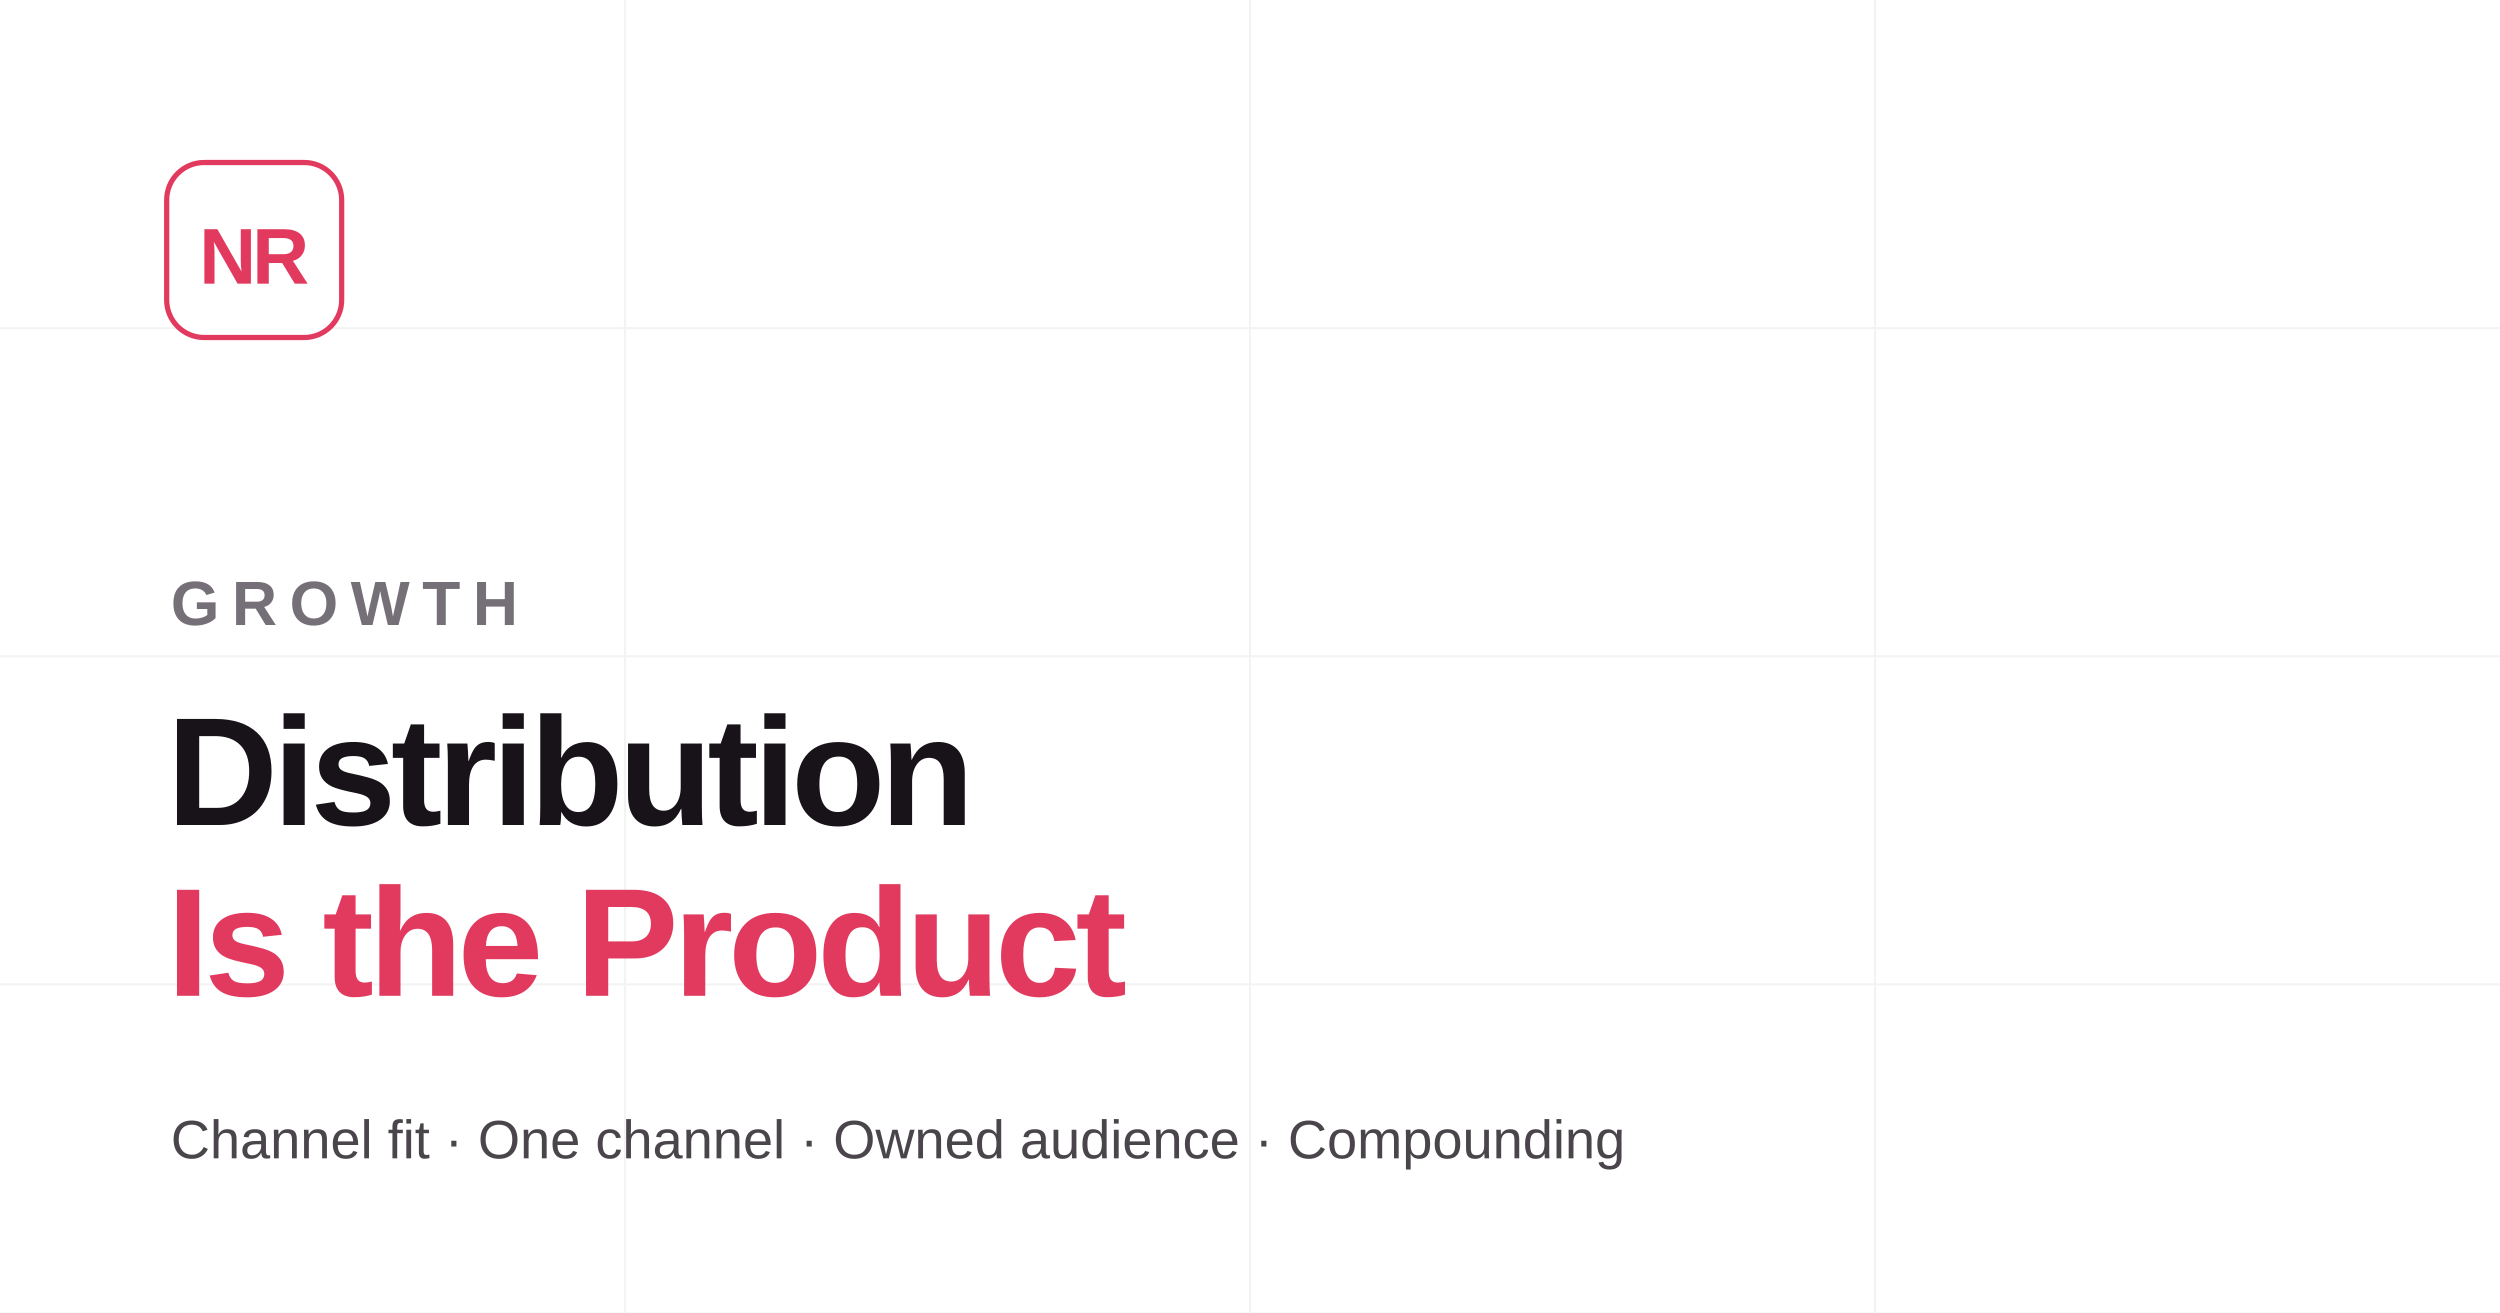
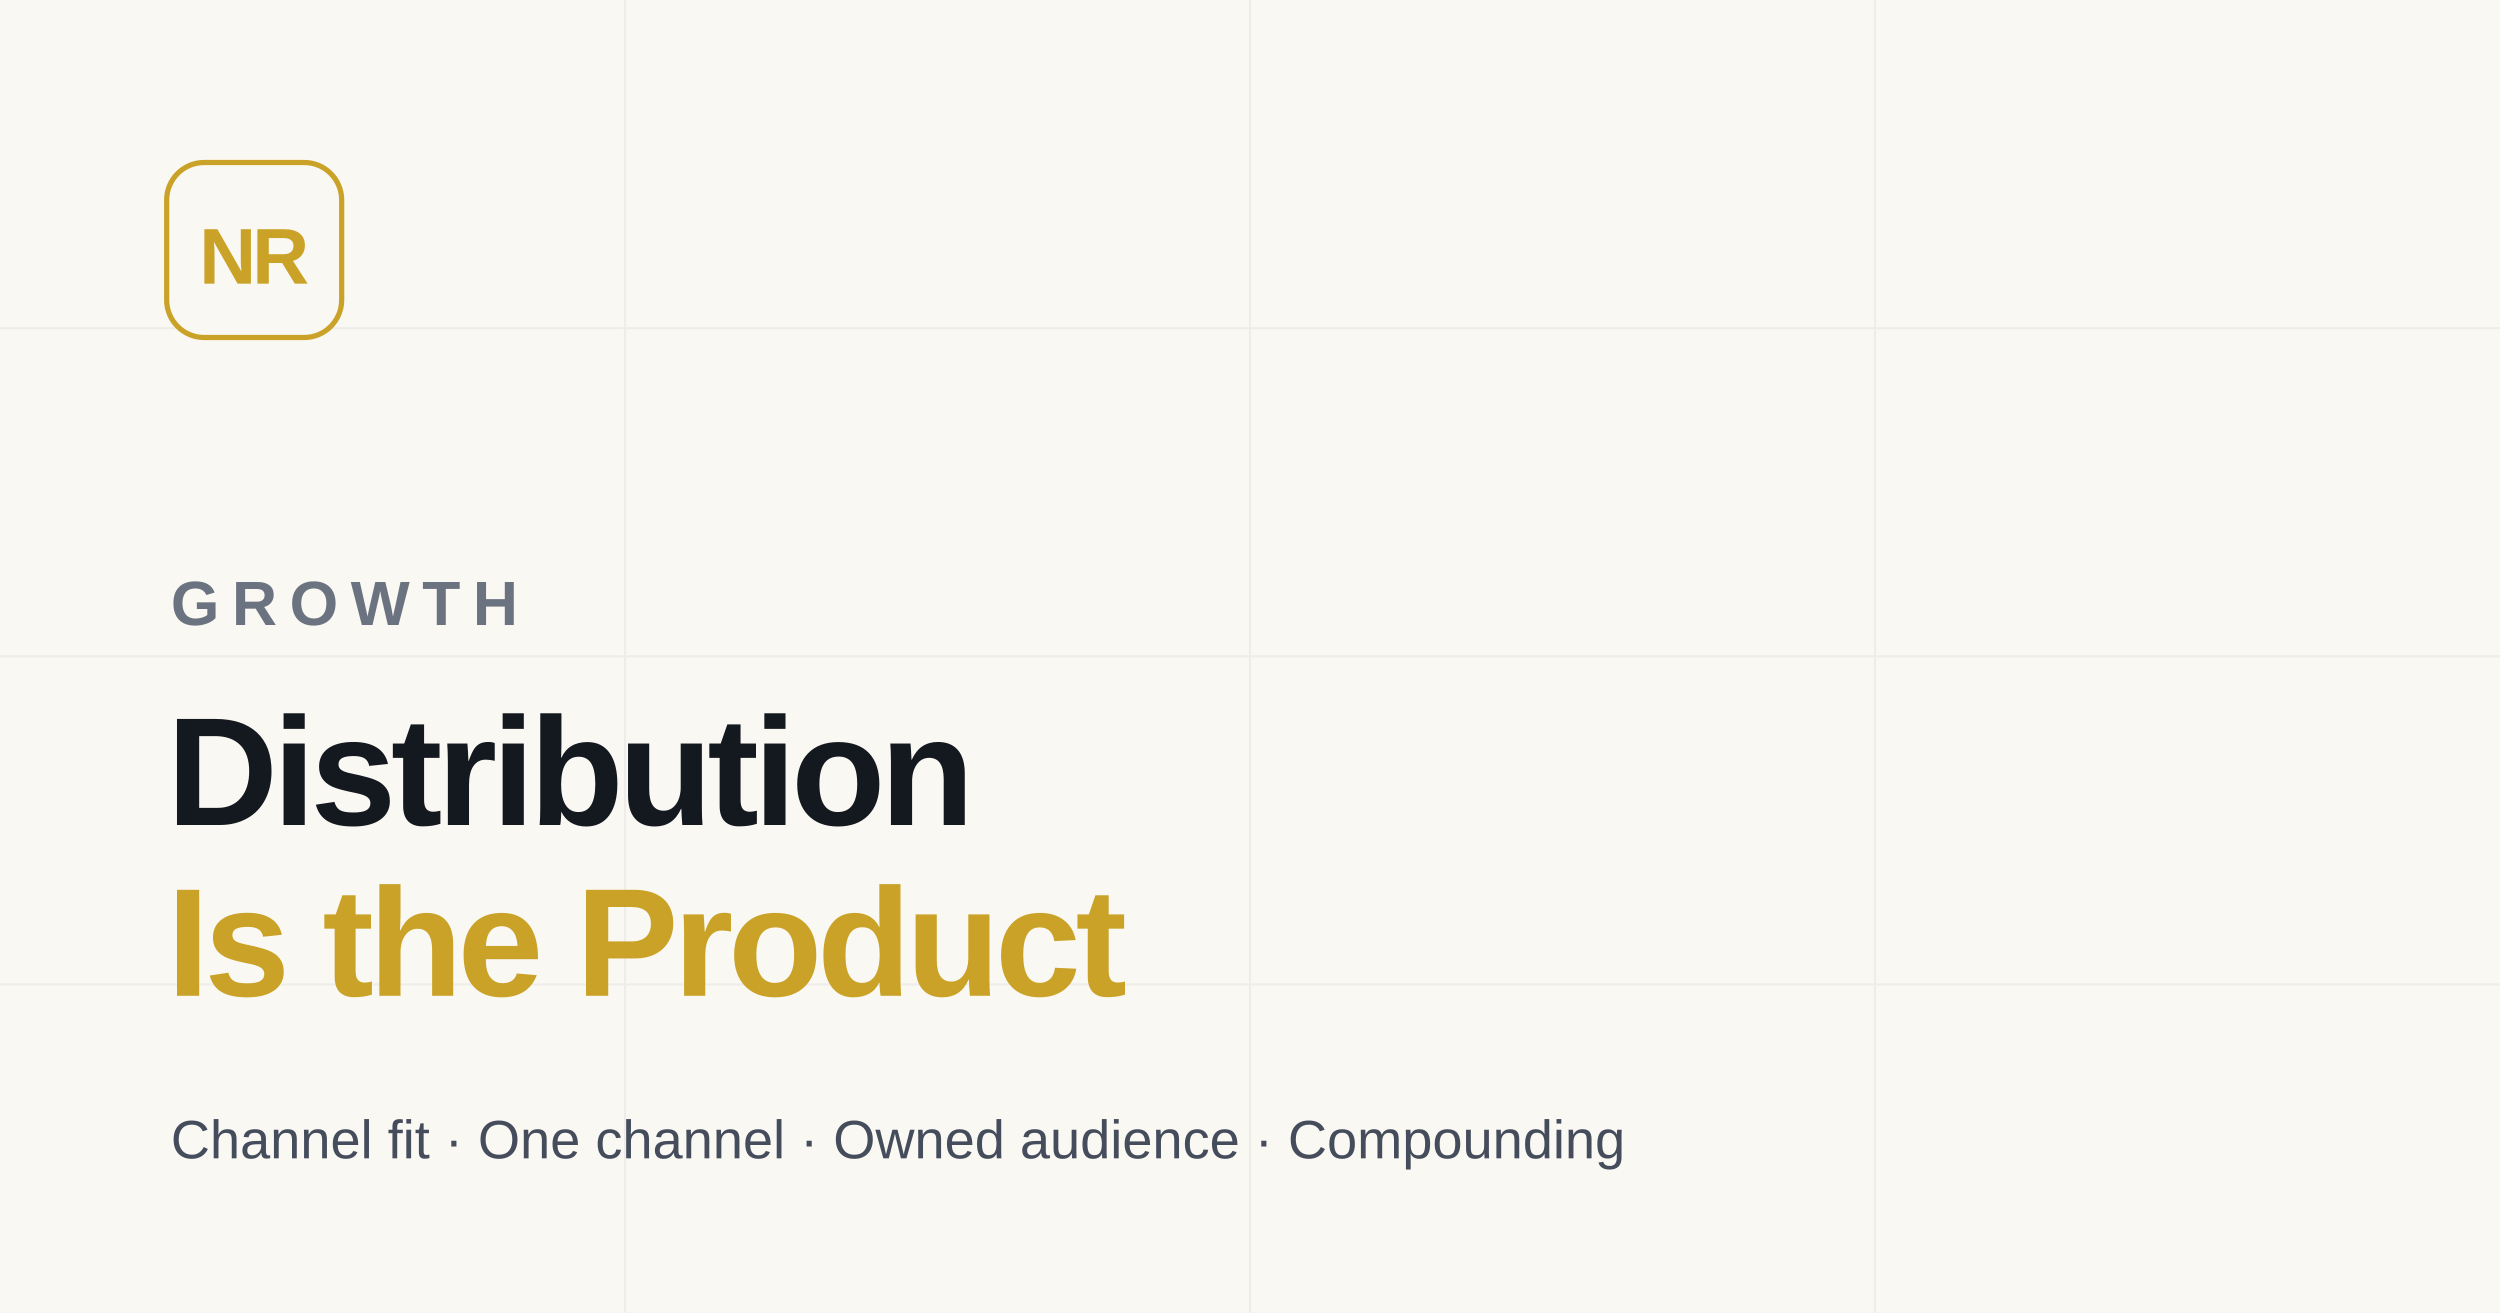
<svg xmlns="http://www.w3.org/2000/svg" viewBox="0 0 1200 630" width="1200" height="630">
  <defs>
    <radialGradient id="glow" cx="0" cy="0" r="1" gradientTransform="translate(1120 70) scale(560)">
-       <stop offset="0" stop-color="#e23a5e" stop-opacity=".16" />
-       <stop offset="1" stop-color="#e23a5e" stop-opacity="0" />
+       <stop offset="0" stop-color="#c9a227" stop-opacity=".16" />
+       <stop offset="1" stop-color="#c9a227" stop-opacity="0" />
    </radialGradient>
  </defs>
-   <rect width="1200" height="630" fill="#ffffff" />
+   <rect width="1200" height="630" fill="#faf8f3" />
  <rect width="1200" height="630" fill="url(#glow)" />
-   <g fill="none" stroke="#181318" stroke-opacity=".05">
+   <g fill="none" stroke="#14181f" stroke-opacity=".05">
    <path d="M0 157.5H1200M0 315H1200M0 472.5H1200M300 0V630M600 0V630M900 0V630" />
  </g>
-   <rect x="80" y="78" width="84" height="84" rx="18" fill="#ffffff" stroke="#e23a5e" stroke-width="2.5" />
-   <text x="122" y="123" font-family="'Poppins','Segoe UI',Arial,sans-serif" font-size="38" font-weight="800" letter-spacing="-2" fill="#e23a5e" text-anchor="middle" dominant-baseline="central">NR</text>
-   <text x="82" y="300" font-family="'Poppins','Segoe UI',Arial,sans-serif" font-size="30" font-weight="700" letter-spacing="6" fill="#756f77">GROWTH</text>
+   <rect x="80" y="78" width="84" height="84" rx="18" fill="#faf8f3" stroke="#c9a227" stroke-width="2.5" />
+   <text x="122" y="123" font-family="'Poppins','Segoe UI',Arial,sans-serif" font-size="38" font-weight="800" letter-spacing="-2" fill="#c9a227" text-anchor="middle" dominant-baseline="central">NR</text>
+   <text x="82" y="300" font-family="'Poppins','Segoe UI',Arial,sans-serif" font-size="30" font-weight="700" letter-spacing="6" fill="#6b7280">GROWTH</text>
  <g font-family="'Poppins','Segoe UI',Arial,sans-serif" font-size="74" font-weight="800" letter-spacing="-2.5">
-     <text x="80" y="396" fill="#181318">Distribution</text>
-     <text x="80" y="478" fill="#e23a5e">Is the Product</text>
+     <text x="80" y="396" fill="#14181f">Distribution</text>
+     <text x="80" y="478" fill="#c9a227">Is the Product</text>
  </g>
-   <text x="82" y="556" font-family="'Poppins','Segoe UI',Arial,sans-serif" font-size="26" font-weight="500" fill="#4a444b">Channel fit · One channel · Owned audience · Compounding</text>
+   <text x="82" y="556" font-family="'Poppins','Segoe UI',Arial,sans-serif" font-size="26" font-weight="500" fill="#454c5c">Channel fit · One channel · Owned audience · Compounding</text>
</svg>
